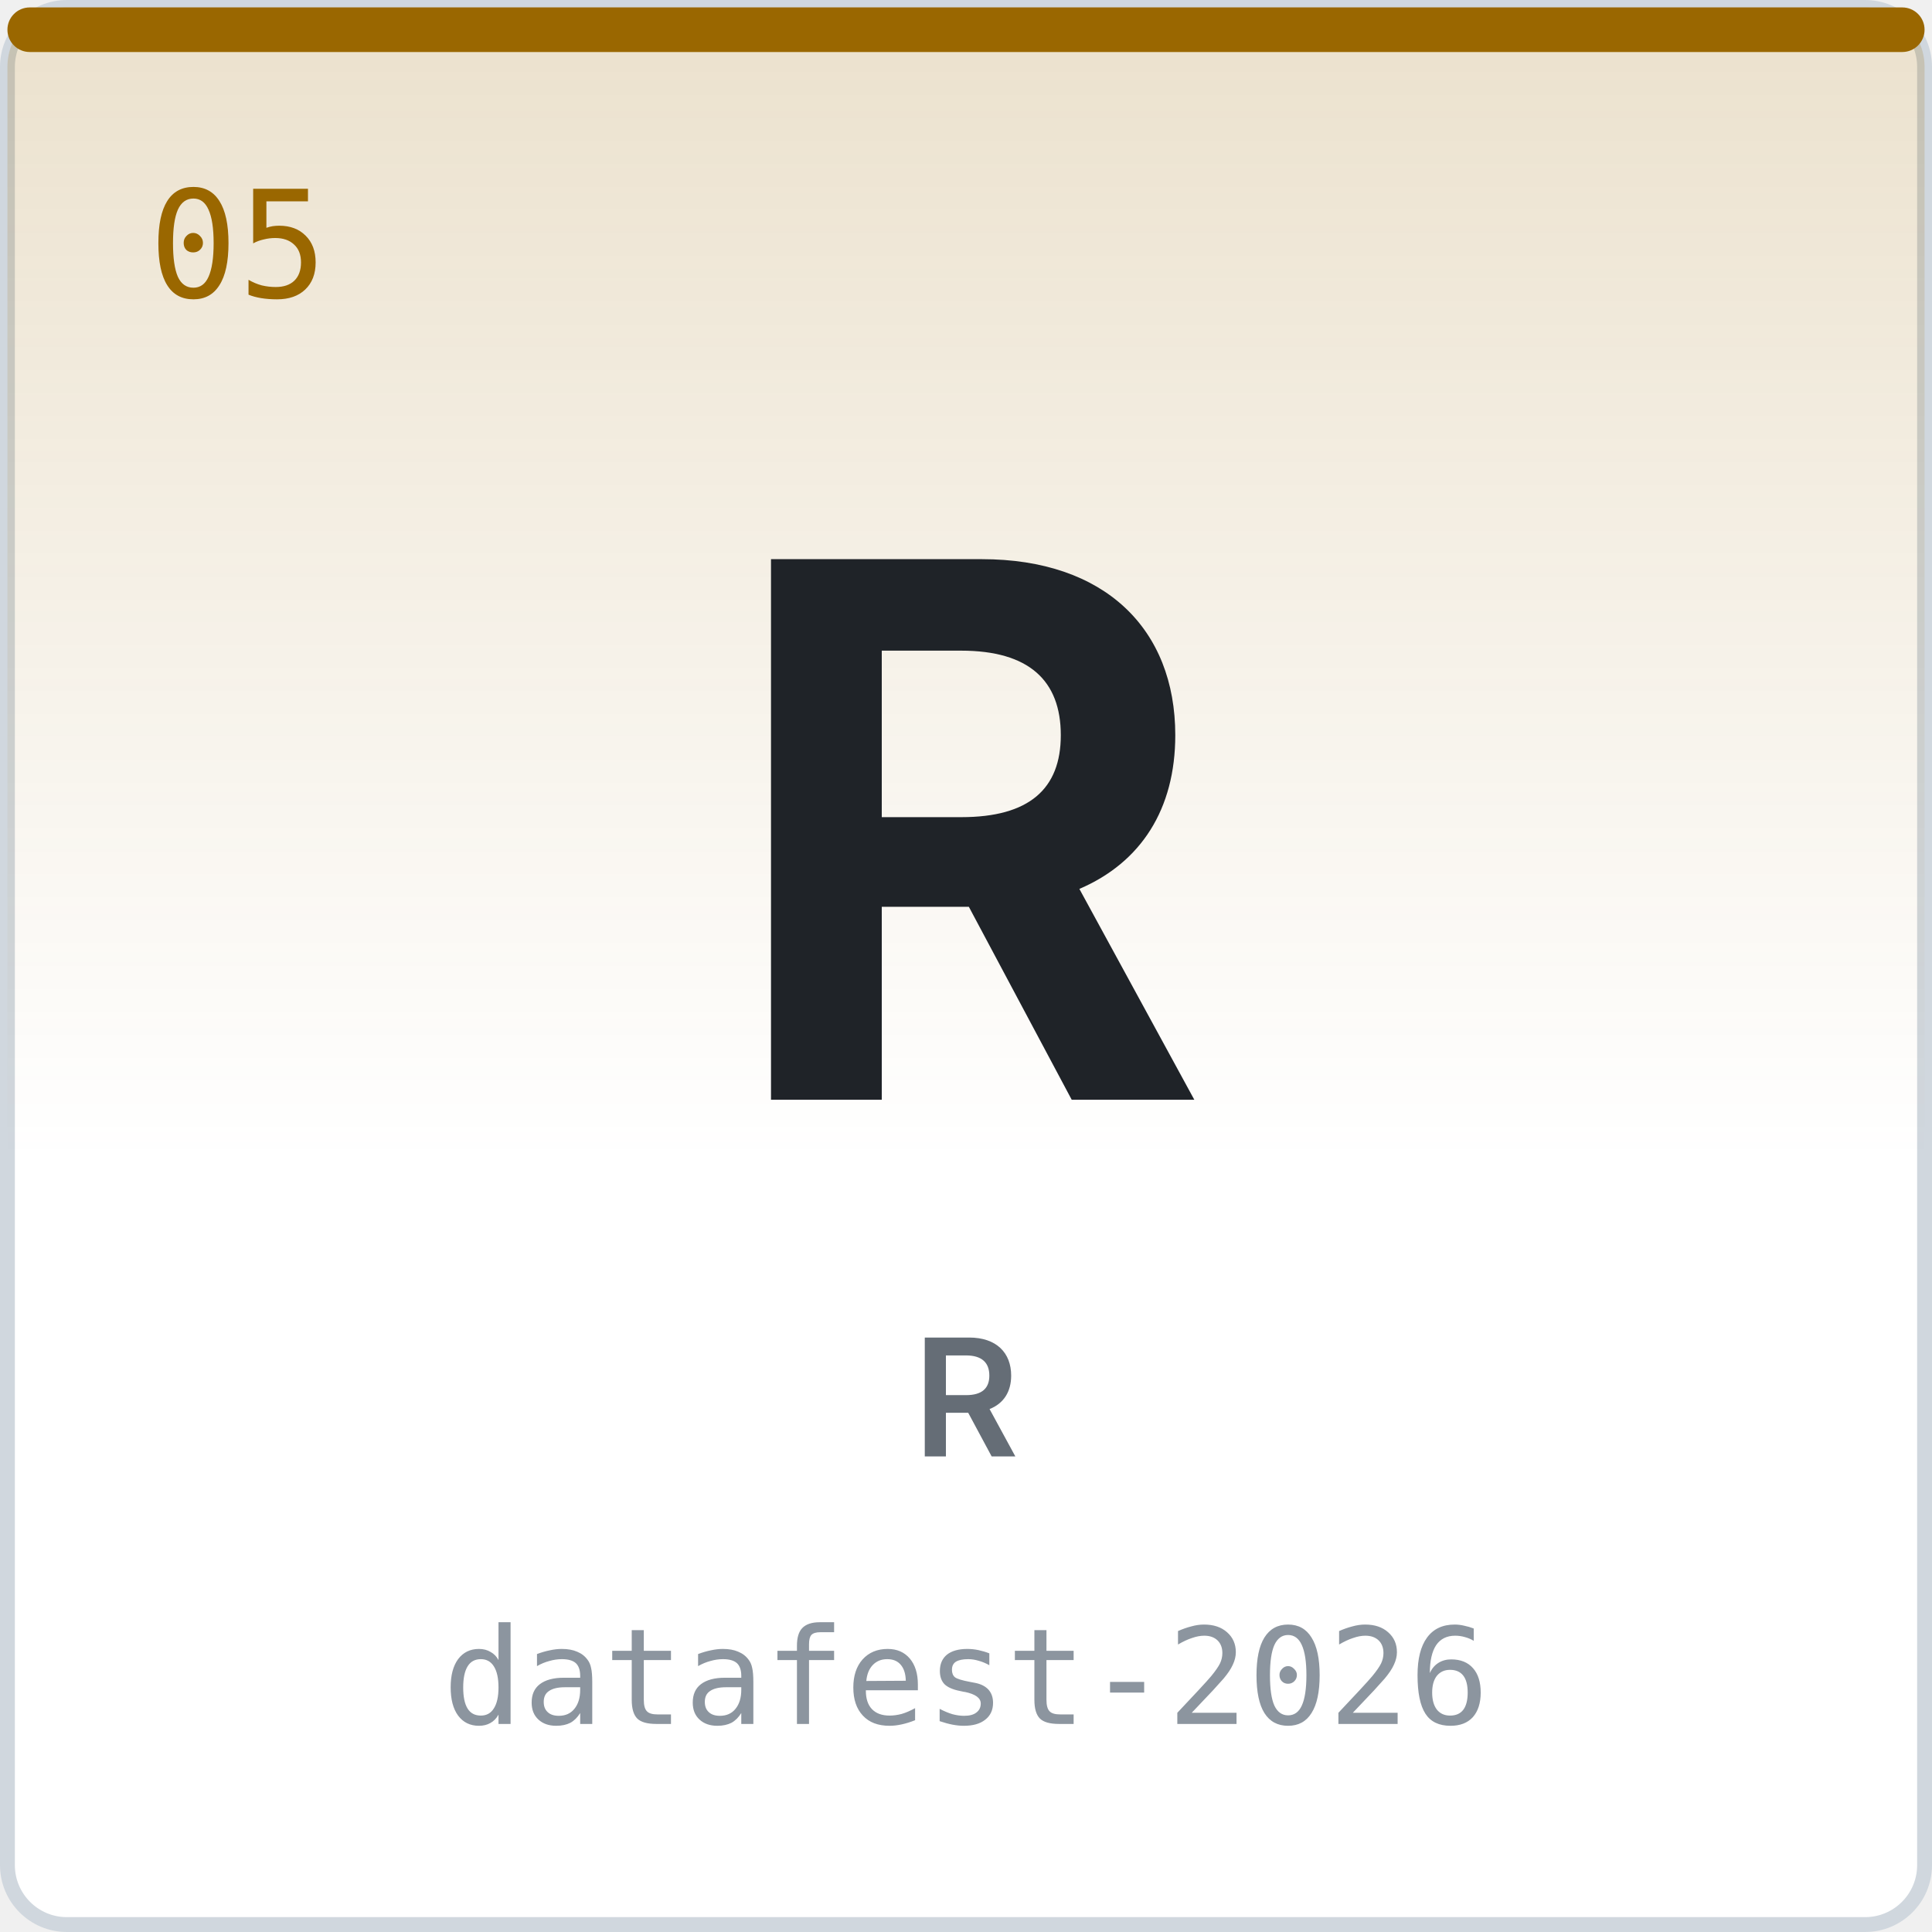
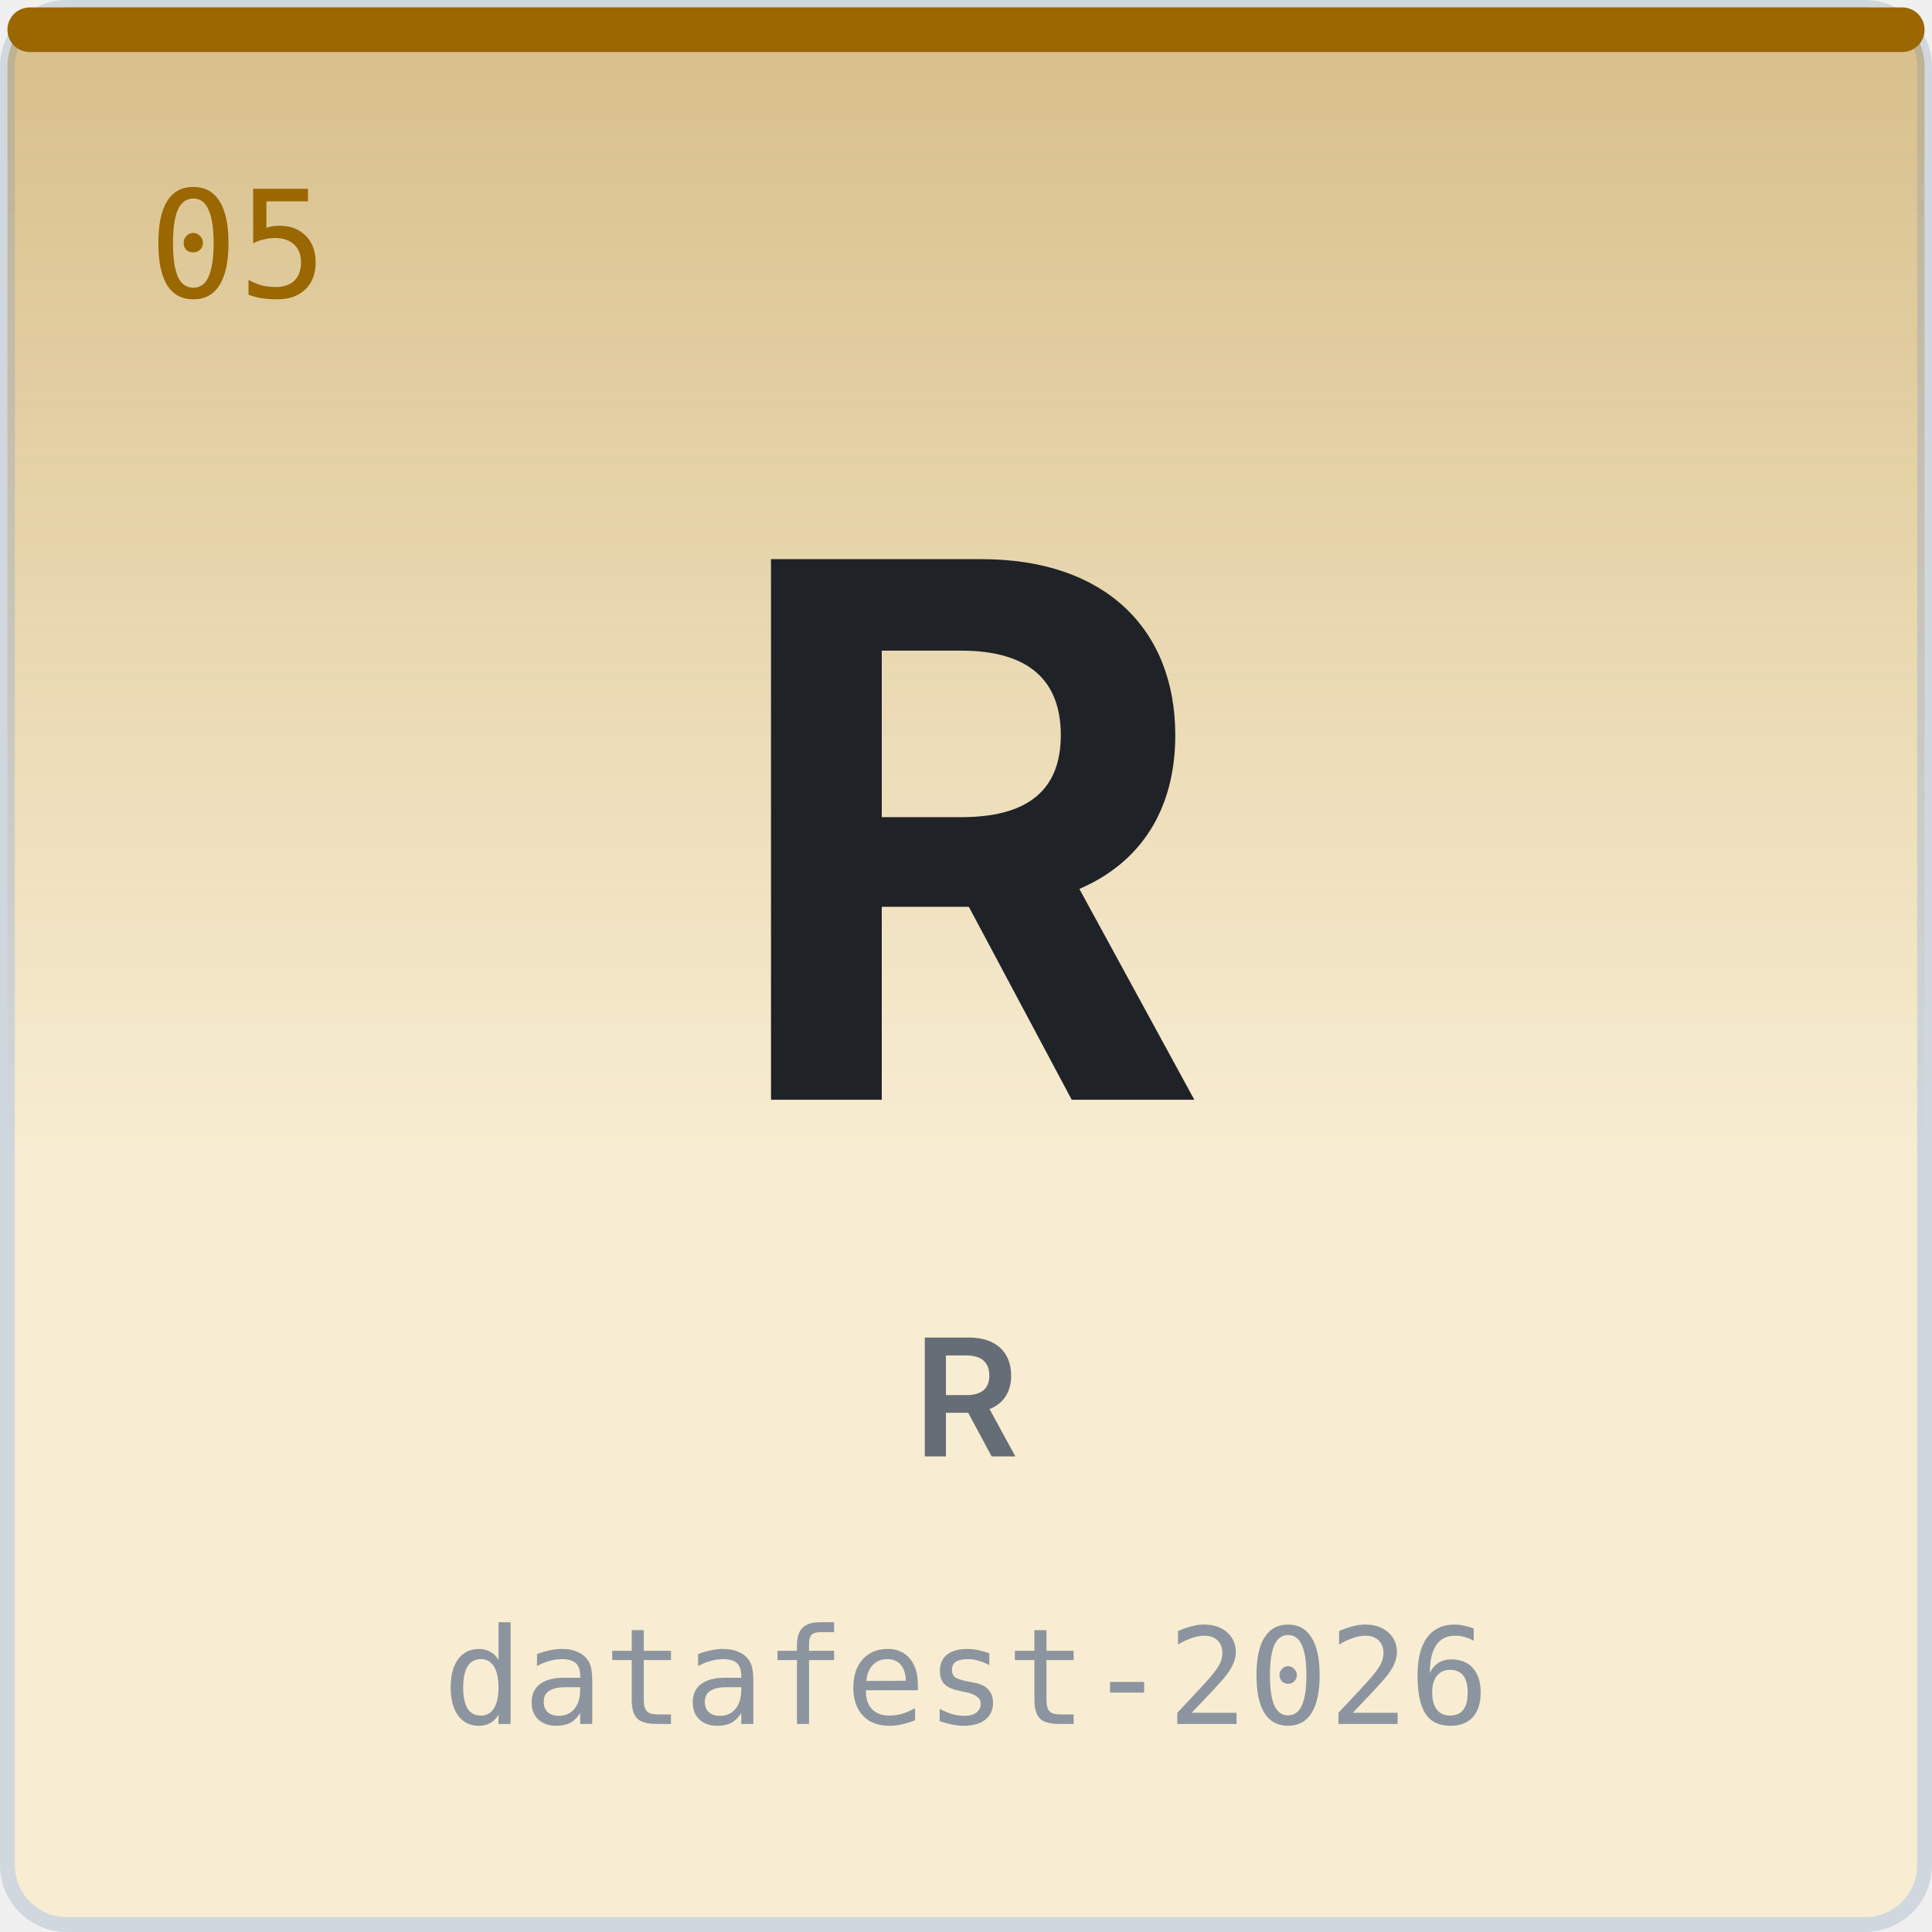
<svg xmlns="http://www.w3.org/2000/svg" width="130" height="130" viewBox="0 0 130 130" role="img" aria-label="05 R R datafest-2026">
  <defs>
    <linearGradient id="g5" x1="0" y1="0" x2="0" y2="1">
-       <stop offset="0%" stop-color="#9a6700" stop-opacity="0.2" />
+       <stop offset="0%" stop-color="#9a6700" stop-opacity="0.35" />
      <stop offset="60%" stop-color="#9a6700" stop-opacity="0" />
    </linearGradient>
  </defs>
  <g opacity="1">
    <set attributeName="opacity" to="0" begin="0s" />
    <animate attributeName="opacity" from="0" to="1" begin="0.32s" dur="0.55s" fill="freeze" />
-     <rect x="0.5" y="0.5" width="129" height="129" rx="4" fill="#ffffff" stroke="#d0d7de" stroke-width="1" />
+     <rect x="0.5" y="0.5" width="129" height="129" rx="4" fill="#f8edd2" stroke="#d0d7de" stroke-width="1" />
    <rect x="0.5" y="0.5" width="129" height="129" rx="4" fill="url(#g5)" />
    <rect x="0.5" y="0.5" width="129" height="3" rx="1.5" fill="#9a6700">
      <animate attributeName="opacity" values="1;0.45;1" dur="4s" begin="-1.05s" repeatCount="indefinite" />
    </rect>
    <text x="10" y="20" font-family="ui-monospace, SFMono-Regular, Menlo, monospace" font-size="10" font-weight="500" fill="#9a6700">05</text>
    <text x="65" y="74" font-family="-apple-system, BlinkMacSystemFont, Inter, system-ui, sans-serif" font-size="50" font-weight="700" fill="#1f2328" text-anchor="middle" letter-spacing="-1">R</text>
    <text x="65" y="98" font-family="-apple-system, BlinkMacSystemFont, Inter, system-ui, sans-serif" font-size="11" font-weight="600" fill="#656d76" text-anchor="middle">R</text>
    <text x="65" y="116" font-family="ui-monospace, SFMono-Regular, Menlo, monospace" font-size="9" fill="#8c959f" text-anchor="middle">datafest-2026</text>
  </g>
</svg>
